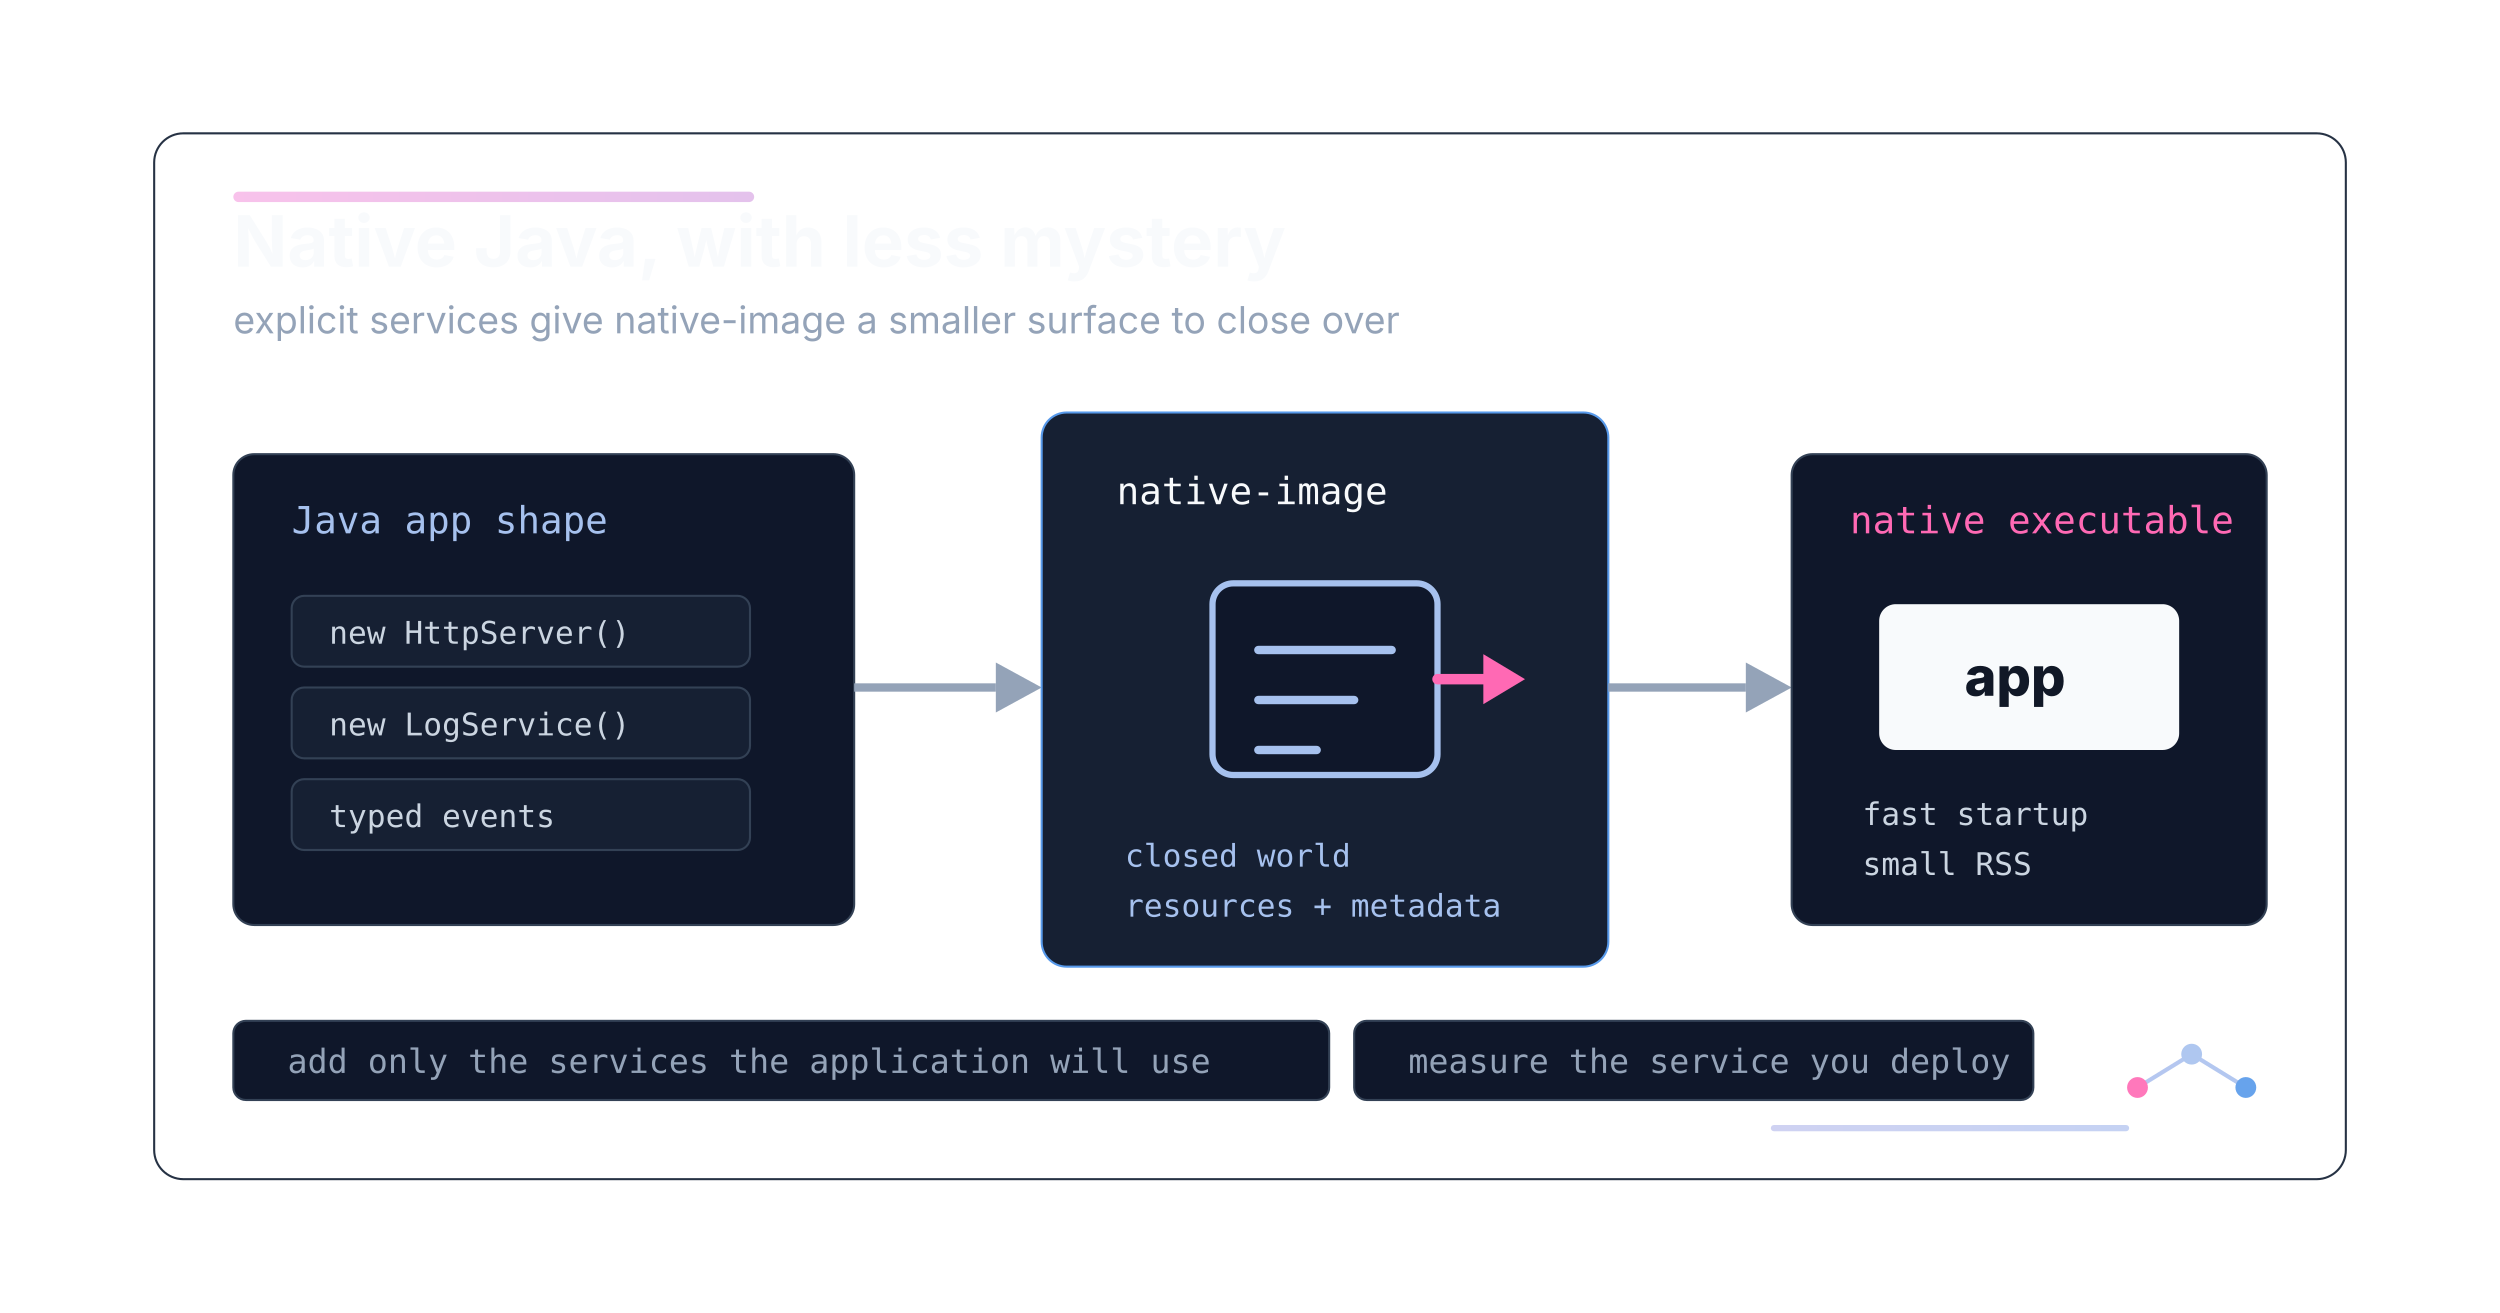
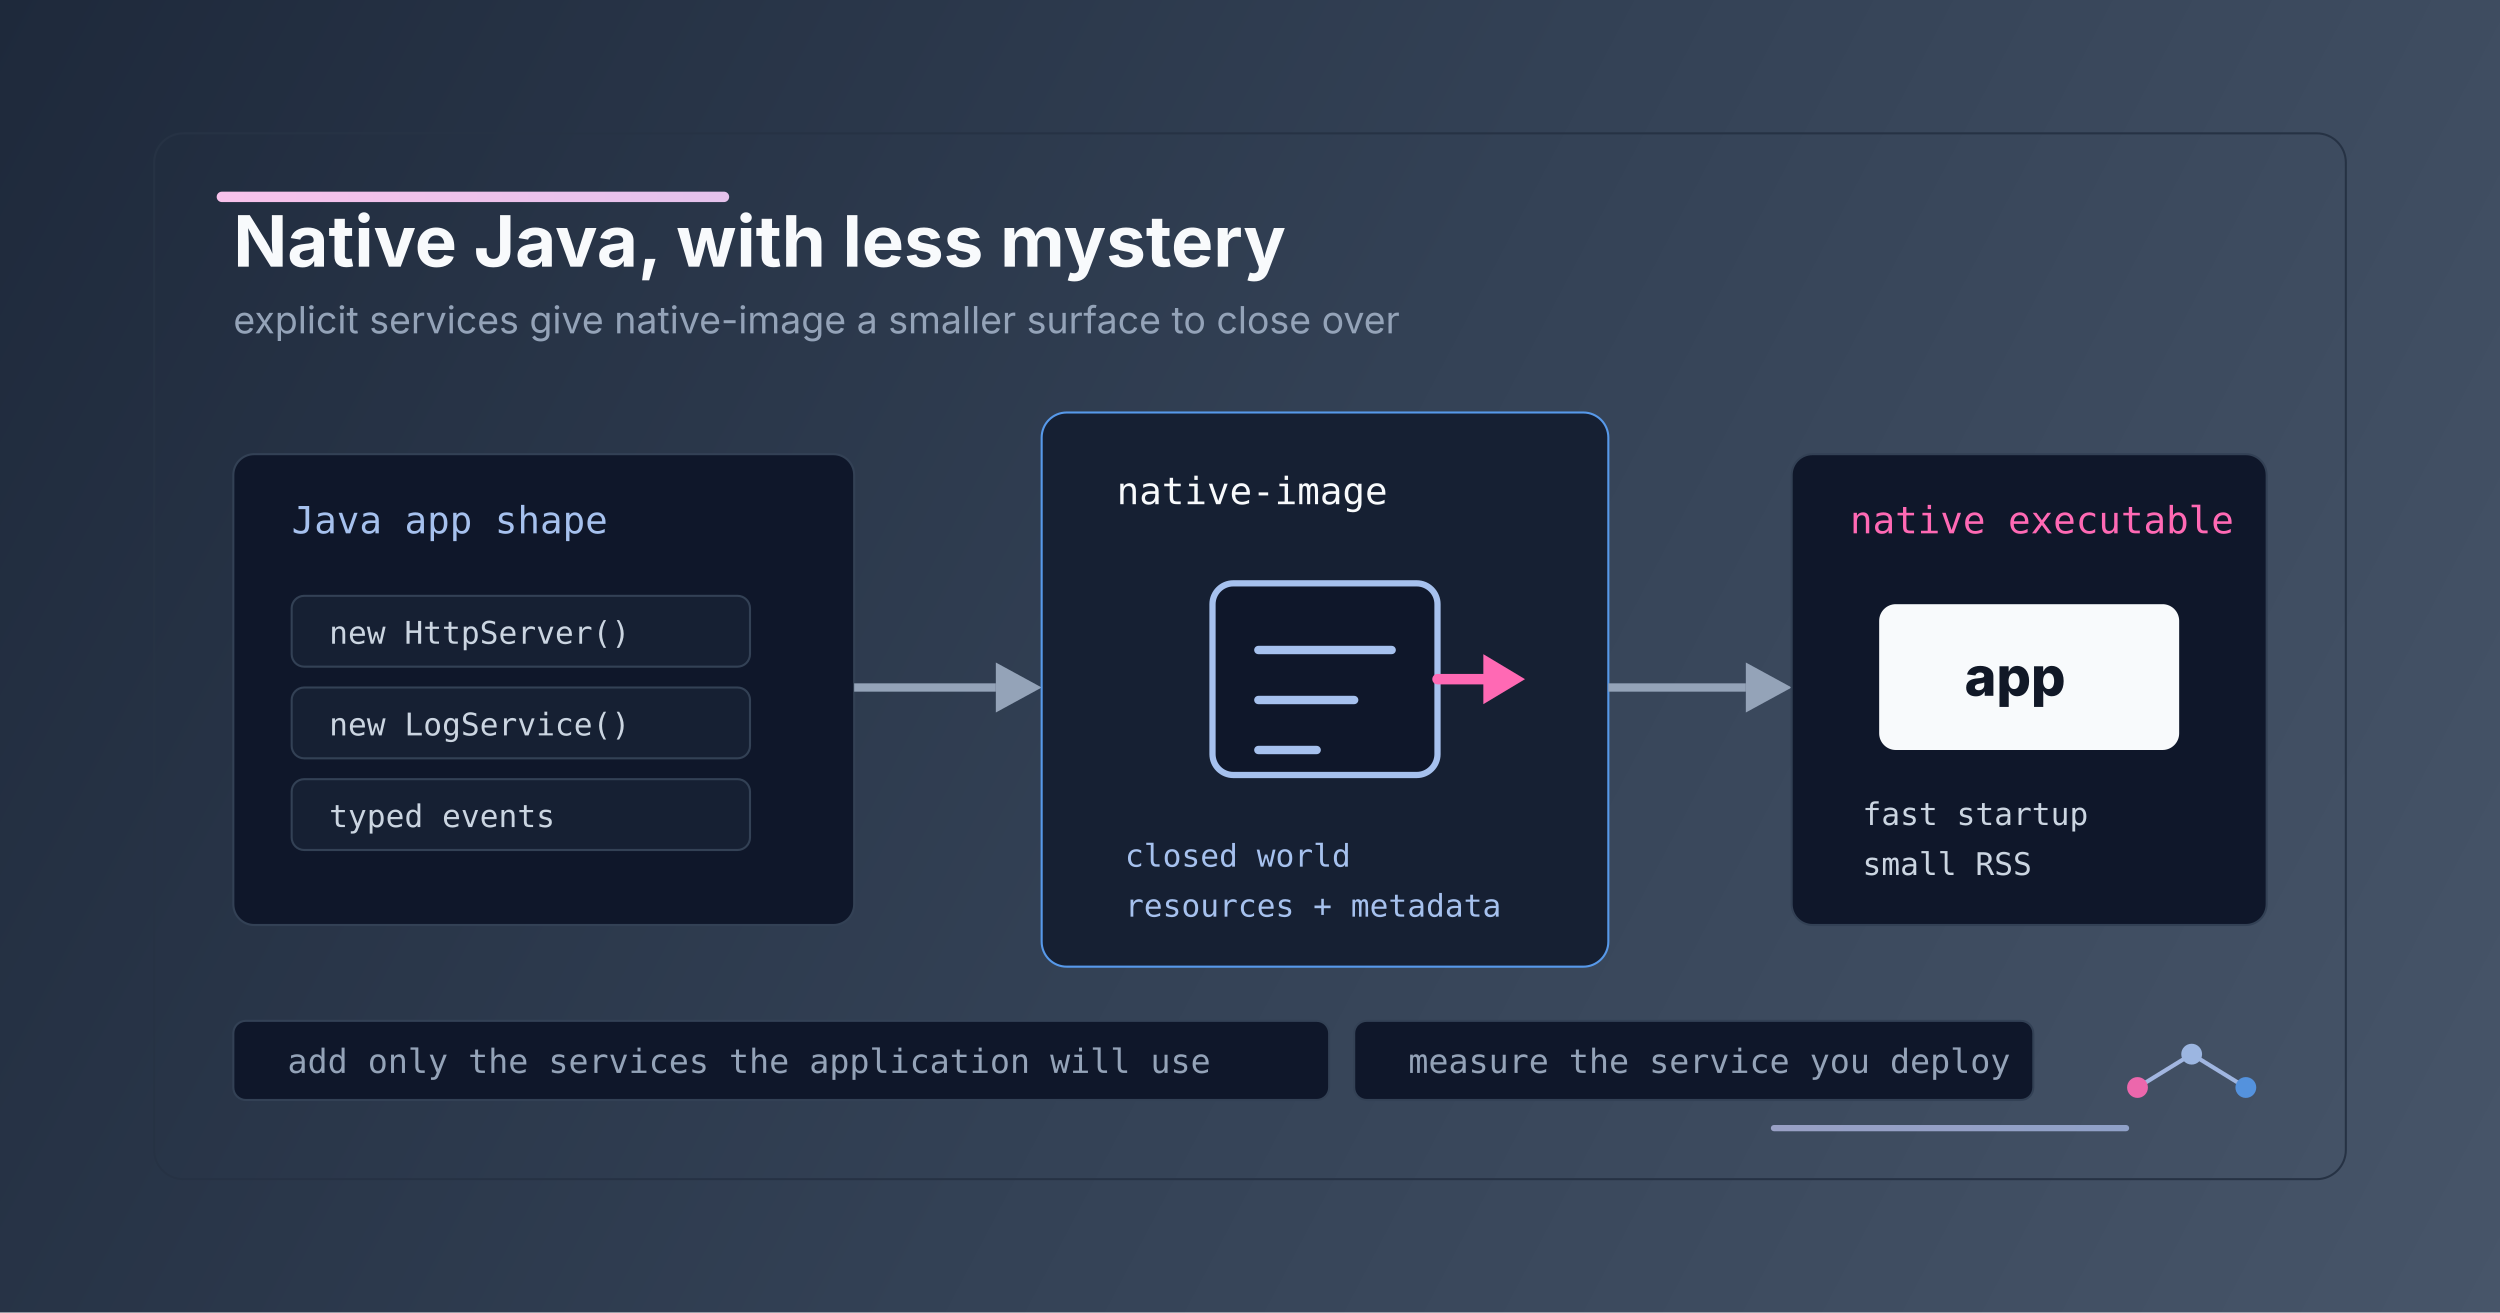
<svg xmlns="http://www.w3.org/2000/svg" width="1200" height="630" viewBox="0 0 1200 630" fill="none">
  <defs>
    <linearGradient id="nanoGradient" x1="74" y1="0" x2="1126" y2="0" gradientUnits="userSpaceOnUse">
      <stop stop-color="#FBC2EB" />
      <stop offset="1" stop-color="#A6C1EE" />
    </linearGradient>
+     <linearGradient id="nanoDarkBg" x1="0" y1="0" x2="1200" y2="630" gradientUnits="userSpaceOnUse">
+       <stop stop-color="#1E293B" />
+       <stop offset=".5" stop-color="#334155" />
+       <stop offset="1" stop-color="#475569" />
+     </linearGradient>
  </defs>
+   <rect width="1200" height="630" fill="url(#nanoDarkBg)" />
  <rect x="74" y="64" width="1052" height="502" rx="14" fill="transparent" stroke="#263244" />
-   <rect x="112" y="92" width="250" height="5" rx="2.5" fill="url(#nanoGradient)" />
+   <rect x="104" y="92" width="246" height="5" rx="2.5" fill="url(#nanoGradient)" />
  <rect x="850" y="540" width="172" height="3" rx="1.5" fill="url(#nanoGradient)" opacity=".72" />
  <g opacity=".9">
    <path d="M1026 522L1052 506L1078 522" stroke="url(#nanoGradient)" stroke-width="2" stroke-linecap="round" stroke-linejoin="round" />
    <circle cx="1026" cy="522" r="5" fill="#FF69B4" />
    <circle cx="1052" cy="506" r="5" fill="#A6C1EE" />
    <circle cx="1078" cy="522" r="5" fill="#5799EA" />
  </g>
  <text x="112" y="128" fill="#F8FAFC" font-family="Inter, Arial, sans-serif" font-size="34" font-weight="700">Native Java, with less mystery</text>
  <text x="112" y="160" fill="#94A3B8" font-family="Inter, Arial, sans-serif" font-size="18">explicit services give native-image a smaller surface to close over</text>
  <rect x="112" y="218" width="298" height="226" rx="10" fill="#0F172A" stroke="#334155" />
  <text x="140" y="256" fill="#A6C1EE" font-family="ui-monospace, SFMono-Regular, Menlo, Consolas, monospace" font-size="18">Java app shape</text>
  <rect x="140" y="286" width="220" height="34" rx="6" fill="#162033" stroke="#334155" />
  <text x="158" y="309" fill="#CBD5E1" font-family="ui-monospace, SFMono-Regular, Menlo, Consolas, monospace" font-size="15">new HttpServer()</text>
  <rect x="140" y="330" width="220" height="34" rx="6" fill="#162033" stroke="#334155" />
  <text x="158" y="353" fill="#CBD5E1" font-family="ui-monospace, SFMono-Regular, Menlo, Consolas, monospace" font-size="15">new LogService()</text>
  <rect x="140" y="374" width="220" height="34" rx="6" fill="#162033" stroke="#334155" />
  <text x="158" y="397" fill="#CBD5E1" font-family="ui-monospace, SFMono-Regular, Menlo, Consolas, monospace" font-size="15">typed events</text>
  <path d="M410 330H478" stroke="#94A3B8" stroke-width="4" stroke-linecap="butt" />
  <path d="M478 318L500 330L478 342Z" fill="#94A3B8" />
  <rect x="500" y="198" width="272" height="266" rx="12" fill="#162033" stroke="#5799EA" />
  <text x="536" y="242" fill="#F8FAFC" font-family="ui-monospace, SFMono-Regular, Menlo, Consolas, monospace" font-size="18">native-image</text>
  <rect x="582" y="280" width="108" height="92" rx="10" fill="#0F172A" stroke="#A6C1EE" stroke-width="3" />
  <path d="M604 312H668" stroke="#A6C1EE" stroke-width="4" stroke-linecap="round" />
  <path d="M604 336H650" stroke="#A6C1EE" stroke-width="4" stroke-linecap="round" />
  <path d="M604 360H632" stroke="#A6C1EE" stroke-width="4" stroke-linecap="round" />
  <path d="M690 326L720 326" stroke="#FF69B4" stroke-width="5" stroke-linecap="round" />
  <path d="M712 314L732 326L712 338Z" fill="#FF69B4" />
  <text x="540" y="416" fill="#A6C1EE" font-family="ui-monospace, SFMono-Regular, Menlo, Consolas, monospace" font-size="15">closed world</text>
  <text x="540" y="440" fill="#A6C1EE" font-family="ui-monospace, SFMono-Regular, Menlo, Consolas, monospace" font-size="15">resources + metadata</text>
  <path d="M772 330H838" stroke="#94A3B8" stroke-width="4" stroke-linecap="butt" />
  <path d="M838 318L860 330L838 342Z" fill="#94A3B8" />
  <rect x="860" y="218" width="228" height="226" rx="10" fill="#0F172A" stroke="#334155" />
  <text x="888" y="256" fill="#FF69B4" font-family="ui-monospace, SFMono-Regular, Menlo, Consolas, monospace" font-size="18">native executable</text>
  <rect x="902" y="290" width="144" height="70" rx="8" fill="#F8FAFC" />
  <text x="943" y="334" fill="#111827" font-family="Inter, Arial, sans-serif" font-size="26" font-weight="800">app</text>
  <text x="894" y="396" fill="#CBD5E1" font-family="ui-monospace, SFMono-Regular, Menlo, Consolas, monospace" font-size="15">fast startup</text>
  <text x="894" y="420" fill="#CBD5E1" font-family="ui-monospace, SFMono-Regular, Menlo, Consolas, monospace" font-size="15">small RSS</text>
  <rect x="112" y="490" width="526" height="38" rx="6" fill="#0F172A" stroke="#334155" />
  <text x="138" y="515" fill="#94A3B8" font-family="ui-monospace, SFMono-Regular, Menlo, Consolas, monospace" font-size="16">add only the services the application will use</text>
  <rect x="650" y="490" width="326" height="38" rx="6" fill="#0F172A" stroke="#334155" />
  <text x="676" y="515" fill="#94A3B8" font-family="ui-monospace, SFMono-Regular, Menlo, Consolas, monospace" font-size="16">measure the service you deploy</text>
</svg>
